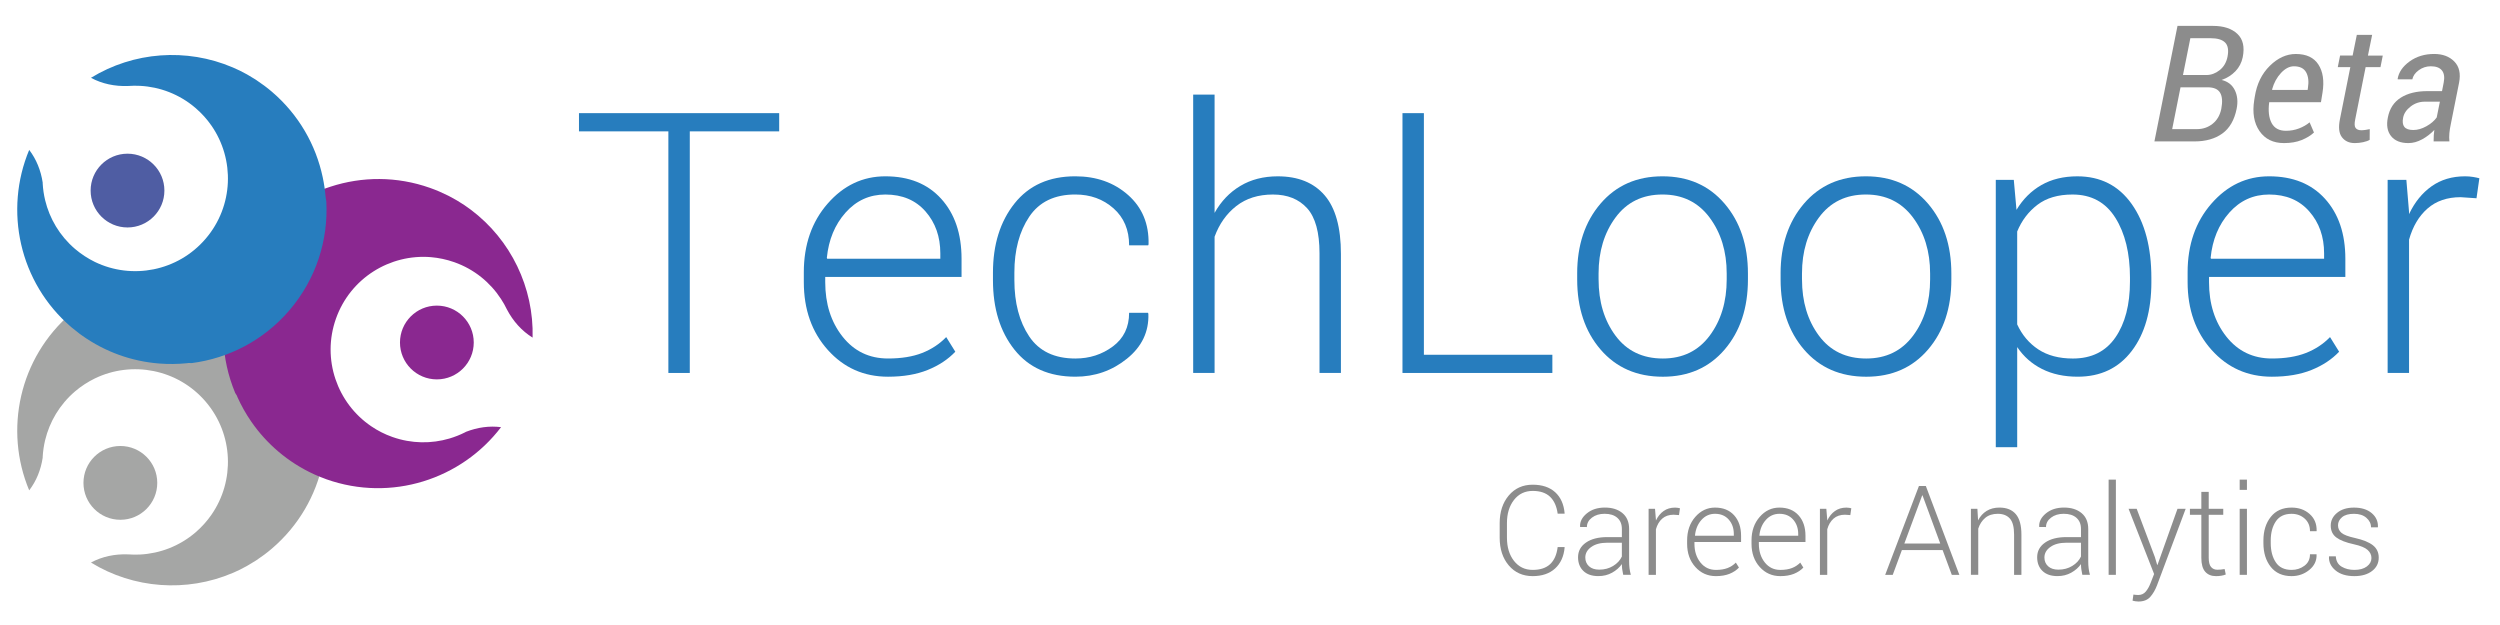
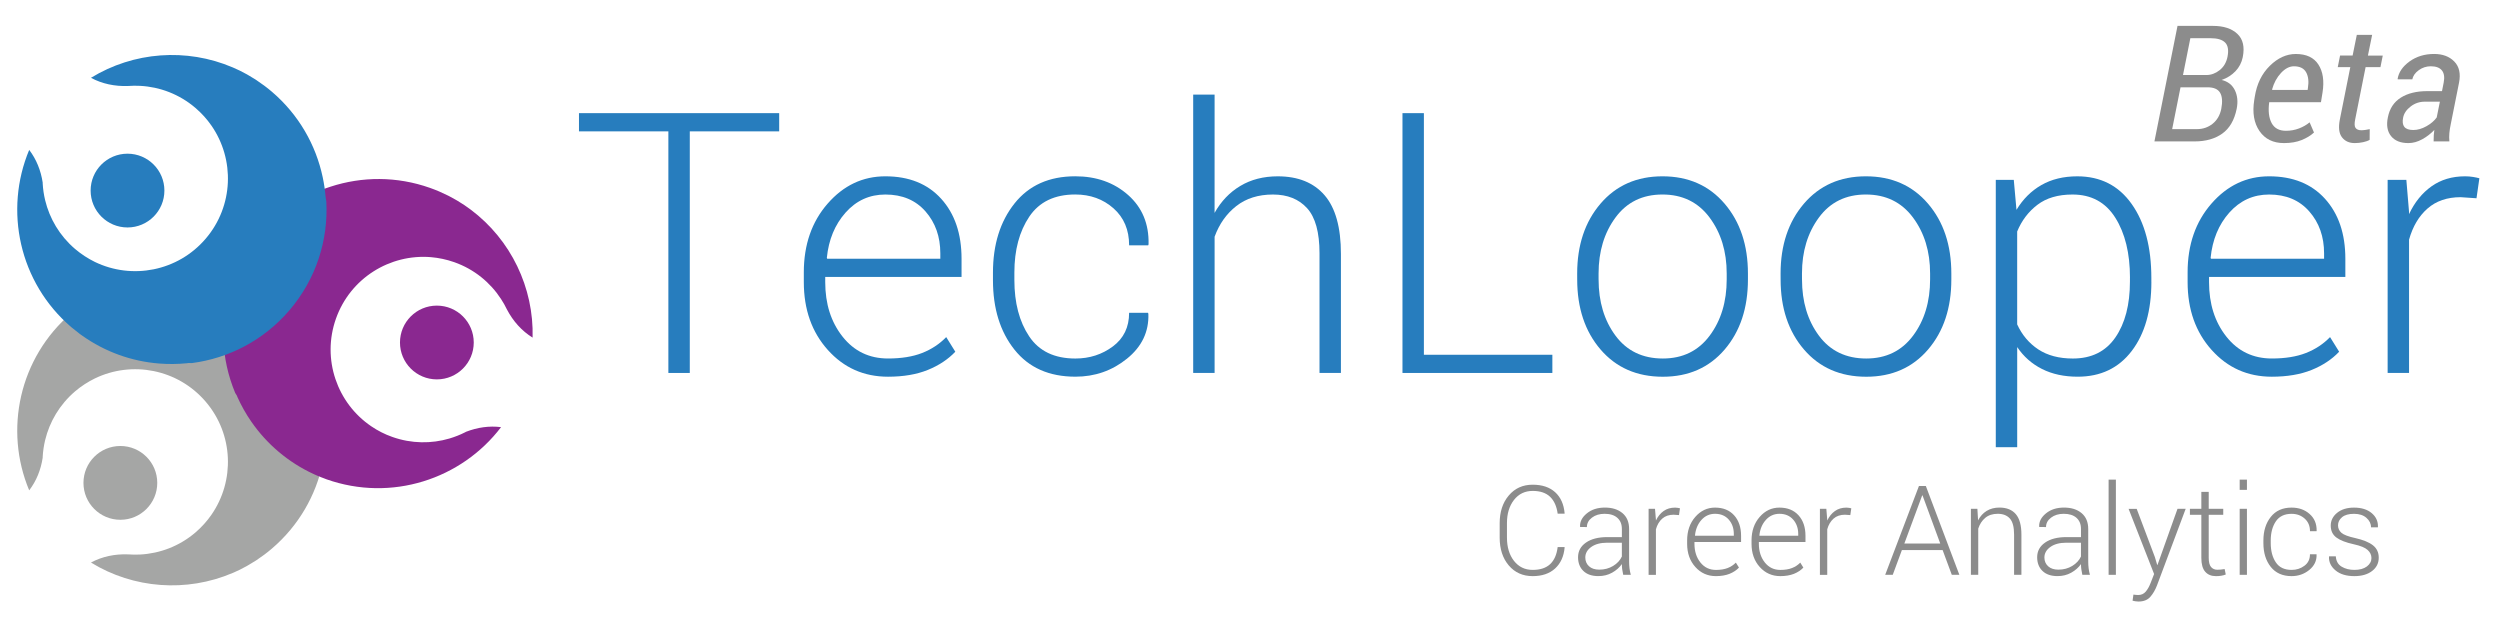
<svg xmlns="http://www.w3.org/2000/svg" version="1.1" id="Layer_1" x="0px" y="0px" width="200px" height="50px" viewBox="0 0 200 50" enable-background="new 0 0 200 50" xml:space="preserve">
  <circle fill="#A5A6A5" cx="9.629" cy="38.631" r="2.952" />
  <circle fill="#8A2890" cx="34.949" cy="27.4" r="2.951" />
-   <path fill="#A5A6A5" d="M26.106,35.104c-0.018,0.123-0.044,0.242-0.058,0.365c-0.041,0.53-0.121,1.059-0.231,1.581  c-0.544,2.572-1.908,4.991-4.062,6.834c-0.397,0.339-0.81,0.648-1.235,0.929c-0.033,0.021-0.065,0.043-0.098,0.062  c-0.171,0.109-0.343,0.216-0.519,0.314c-0.049,0.031-0.099,0.062-0.149,0.088c-0.186,0.104-0.377,0.205-0.567,0.3  c-0.159,0.073-0.318,0.147-0.48,0.221c-0.033,0.013-0.066,0.028-0.099,0.041c-3.681,1.57-7.924,1.259-11.331-0.836  c0.893-0.481,1.914-0.694,2.977-0.653c0.318,0.023,0.638,0.028,0.956,0.012c1.575-0.082,3.136-0.664,4.428-1.766  c0.496-0.429,0.922-0.902,1.276-1.414c1.877-2.701,1.78-6.428-0.458-9.047c-2.237-2.615-5.904-3.293-8.865-1.861  C7.033,30.546,6.497,30.891,6,31.314c-1.234,1.059-2.035,2.43-2.389,3.896c-0.105,0.438-0.17,0.879-0.195,1.325l-0.001,0.082  c-0.147,0.971-0.507,1.864-1.079,2.612C0.315,34.408,1.521,28.632,5.712,25.05c0.041-0.036,0.084-0.069,0.125-0.103  c0.173-0.144,0.35-0.285,0.529-0.417c0.063-0.047,0.125-0.093,0.188-0.137c1.867-1.327,4-2.071,6.163-2.245  c0.746-0.062,1.494-0.054,2.237,0.021l0.136,0.021c0.085,0,0.167-0.005,0.25-0.007c2.935,0.379,5.745,1.804,7.82,4.231  C25.305,28.924,26.269,32.048,26.106,35.104z" />
-   <path fill="#8A2890" d="M24.621,15.653c0.116-0.045,0.233-0.083,0.346-0.133c0.481-0.229,0.976-0.424,1.483-0.588  c2.501-0.815,5.279-0.845,7.95,0.099c0.494,0.174,0.966,0.378,1.422,0.606c0.035,0.018,0.071,0.035,0.106,0.053  c0.179,0.093,0.357,0.19,0.53,0.291c0.051,0.03,0.1,0.057,0.151,0.087c0.184,0.108,0.363,0.225,0.541,0.342  c0.146,0.099,0.29,0.202,0.431,0.305c0.029,0.021,0.058,0.042,0.086,0.064c3.203,2.401,5.049,6.234,4.941,10.23  c-0.864-0.532-1.56-1.311-2.053-2.251c-0.138-0.287-0.295-0.566-0.47-0.833c-0.858-1.322-2.142-2.386-3.744-2.951  c-0.615-0.216-1.241-0.348-1.862-0.401c-3.278-0.273-6.456,1.673-7.604,4.921s0.1,6.761,2.82,8.605  c0.515,0.352,1.083,0.644,1.699,0.86c1.531,0.541,3.121,0.549,4.568,0.121c0.431-0.129,0.848-0.293,1.247-0.495l0.072-0.041  c0.915-0.355,1.87-0.492,2.804-0.371c-3.171,4.166-8.775,6.01-13.974,4.169c-0.052-0.018-0.101-0.038-0.15-0.059  c-0.212-0.077-0.423-0.159-0.626-0.249c-0.071-0.03-0.14-0.062-0.211-0.092c-2.083-0.954-3.795-2.434-5.026-4.217  c-0.425-0.615-0.793-1.269-1.099-1.949l-0.051-0.129c-0.041-0.07-0.088-0.141-0.131-0.209c-1.14-2.731-1.311-5.879-0.246-8.89  C19.672,19.436,21.893,17.043,24.621,15.653z" />
-   <circle fill="#4F5DA3" cx="10.201" cy="15.246" r="2.951" />
-   <path fill="#277DBE" d="M26.106,16.124c-0.018-0.123-0.044-0.244-0.058-0.366c-0.041-0.53-0.121-1.058-0.231-1.579  c-0.544-2.574-1.908-4.995-4.062-6.837c-0.397-0.338-0.81-0.646-1.235-0.927c-0.033-0.021-0.065-0.043-0.098-0.065  c-0.171-0.11-0.343-0.212-0.519-0.313c-0.049-0.029-0.099-0.06-0.149-0.088c-0.186-0.104-0.377-0.203-0.567-0.297  c-0.159-0.078-0.318-0.149-0.48-0.22c-0.033-0.015-0.066-0.029-0.099-0.043c-3.681-1.571-7.924-1.255-11.331,0.836  C8.17,6.707,9.191,6.92,10.254,6.878c0.318-0.023,0.638-0.027,0.956-0.01c1.575,0.082,3.136,0.664,4.428,1.768  c0.496,0.425,0.922,0.9,1.276,1.411c1.877,2.703,1.78,6.429-0.458,9.047c-2.237,2.619-5.904,3.294-8.865,1.861  C7.033,20.681,6.497,20.335,6,19.912c-1.234-1.056-2.035-2.429-2.389-3.896c-0.105-0.437-0.17-0.881-0.195-1.326l-0.001-0.084  c-0.147-0.969-0.507-1.865-1.079-2.614C0.315,16.819,1.521,22.598,5.712,26.18c0.041,0.033,0.084,0.066,0.125,0.1  c0.173,0.145,0.35,0.285,0.529,0.419c0.063,0.046,0.125,0.093,0.188,0.136c1.867,1.329,4,2.073,6.163,2.245  c0.746,0.06,1.494,0.051,2.237-0.022l0.136-0.019c0.085,0,0.167,0.005,0.25,0.008c2.935-0.38,5.745-1.805,7.82-4.233  C25.305,22.302,26.269,19.182,26.106,16.124z" />
+   <path fill="#A5A6A5" d="M26.106,35.104c-0.018,0.123-0.044,0.242-0.058,0.365c-0.041,0.53-0.121,1.059-0.231,1.581  c-0.544,2.572-1.908,4.991-4.062,6.834c-0.397,0.339-0.81,0.648-1.235,0.929c-0.033,0.021-0.065,0.043-0.098,0.062  c-0.171,0.109-0.343,0.216-0.519,0.314c-0.049,0.031-0.099,0.062-0.149,0.088c-0.186,0.104-0.377,0.205-0.567,0.3  c-0.159,0.073-0.318,0.147-0.48,0.221c-0.033,0.013-0.066,0.028-0.099,0.041c-3.681,1.57-7.924,1.259-11.331-0.836  c0.893-0.481,1.914-0.694,2.977-0.653c0.318,0.023,0.638,0.028,0.956,0.012c1.575-0.082,3.136-0.663,4.428-1.766  c0.496-0.429,0.922-0.902,1.276-1.414c1.877-2.701,1.78-6.428-0.458-9.047c-2.237-2.615-5.904-3.293-8.865-1.861  C7.033,30.546,6.497,30.891,6,31.314c-1.234,1.059-2.035,2.43-2.389,3.896c-0.105,0.438-0.17,0.879-0.195,1.325l-0.001,0.082  c-0.147,0.971-0.507,1.863-1.079,2.611c-2.021-4.82-0.815-10.597,3.376-14.179c0.041-0.036,0.084-0.069,0.125-0.103  c0.173-0.144,0.35-0.285,0.529-0.417c0.063-0.047,0.125-0.093,0.188-0.137c1.867-1.327,4-2.071,6.163-2.245  c0.746-0.062,1.494-0.054,2.237,0.021l0.136,0.021c0.085,0,0.167-0.005,0.25-0.007c2.935,0.379,5.745,1.804,7.82,4.231  C25.305,28.924,26.269,32.048,26.106,35.104z" />
+   <path fill="#8A2890" d="M24.621,15.653c0.116-0.045,0.233-0.083,0.346-0.133c0.481-0.229,0.976-0.424,1.483-0.588  c2.501-0.815,5.279-0.845,7.95,0.099c0.494,0.174,0.966,0.378,1.422,0.606c0.035,0.018,0.071,0.035,0.106,0.053  c0.179,0.093,0.357,0.19,0.53,0.291c0.051,0.03,0.1,0.057,0.151,0.087c0.184,0.108,0.363,0.225,0.541,0.342  c0.146,0.099,0.29,0.202,0.431,0.305c0.029,0.021,0.058,0.042,0.086,0.064c3.203,2.401,5.049,6.234,4.941,10.23  c-0.864-0.532-1.56-1.311-2.053-2.251c-0.138-0.287-0.295-0.566-0.47-0.833c-0.858-1.322-2.142-2.386-3.744-2.951  c-0.615-0.216-1.241-0.348-1.862-0.401c-3.278-0.273-6.456,1.673-7.604,4.921s0.1,6.761,2.82,8.605  c0.515,0.352,1.083,0.644,1.699,0.859c1.531,0.541,3.121,0.549,4.568,0.121c0.431-0.129,0.848-0.293,1.247-0.495l0.072-0.041  c0.915-0.354,1.87-0.492,2.804-0.371c-3.171,4.166-8.775,6.011-13.974,4.169c-0.052-0.018-0.101-0.037-0.15-0.059  c-0.212-0.077-0.423-0.159-0.626-0.249c-0.071-0.03-0.14-0.062-0.211-0.093c-2.083-0.953-3.795-2.434-5.026-4.217  c-0.425-0.615-0.793-1.269-1.099-1.949l-0.051-0.129c-0.041-0.069-0.088-0.141-0.131-0.209c-1.14-2.73-1.311-5.879-0.246-8.89  C19.672,19.436,21.893,17.043,24.621,15.653z" />
+   <circle fill="#277DBE" cx="10.201" cy="15.246" r="2.951" />
+   <path fill="#277DBE" d="M26.106,16.124c-0.018-0.123-0.044-0.244-0.058-0.366c-0.041-0.53-0.121-1.058-0.231-1.579  c-0.544-2.574-1.908-4.995-4.062-6.837c-0.397-0.338-0.81-0.646-1.235-0.927c-0.033-0.021-0.065-0.043-0.098-0.065  c-0.171-0.11-0.343-0.212-0.519-0.313c-0.049-0.029-0.099-0.06-0.149-0.088c-0.186-0.104-0.377-0.203-0.567-0.297  c-0.159-0.078-0.318-0.149-0.48-0.22c-0.033-0.015-0.066-0.029-0.099-0.043c-3.681-1.571-7.924-1.255-11.331,0.836  C8.17,6.707,9.191,6.92,10.254,6.878c0.318-0.023,0.638-0.027,0.956-0.01c1.575,0.082,3.136,0.664,4.428,1.768  c0.496,0.425,0.922,0.9,1.276,1.411c1.877,2.703,1.78,6.429-0.458,9.047c-2.237,2.619-5.904,3.294-8.865,1.861  C7.033,20.681,6.497,20.335,6,19.912c-1.234-1.056-2.035-2.429-2.389-3.896c-0.105-0.437-0.17-0.881-0.195-1.326l-0.001-0.084  c-0.147-0.969-0.507-1.865-1.079-2.614C0.315,16.819,1.521,22.598,5.712,26.18c0.041,0.033,0.084,0.066,0.125,0.1  c0.173,0.146,0.35,0.285,0.529,0.42c0.063,0.046,0.125,0.093,0.188,0.136c1.867,1.329,4,2.073,6.163,2.245  c0.746,0.061,1.494,0.051,2.237-0.021l0.136-0.02c0.085,0,0.167,0.005,0.25,0.008c2.935-0.38,5.745-1.805,7.82-4.233  C25.305,22.302,26.269,19.182,26.106,16.124z" />
  <g enable-background="new    ">
    <path fill="#277DBE" d="M62.335,10.509h-7.152v19.328H53.47V10.509h-7.152V9.052h16.017V10.509z" />
-     <path fill="#277DBE" d="M71.043,30.137c-1.932,0-3.538-0.714-4.818-2.142c-1.28-1.427-1.92-3.235-1.92-5.424v-0.785   c0-2.208,0.635-4.04,1.906-5.496s2.81-2.185,4.618-2.185c1.894,0,3.383,0.6,4.468,1.799s1.627,2.798,1.627,4.797v1.456H66.018   v0.413c0,1.737,0.461,3.19,1.385,4.358c0.923,1.168,2.136,1.752,3.64,1.752c1.065,0,1.975-0.147,2.727-0.442   c0.751-0.295,1.394-0.719,1.927-1.271l0.728,1.17c-0.581,0.612-1.316,1.098-2.206,1.458C73.329,29.956,72.271,30.137,71.043,30.137   z M70.829,15.562c-1.266,0-2.327,0.482-3.183,1.445s-1.356,2.171-1.499,3.623l0.029,0.071h9.05v-0.428   c0-1.338-0.395-2.458-1.185-3.359S72.18,15.562,70.829,15.562z" />
-     <path fill="#277DBE" d="M86.032,28.681c1.132,0,2.131-0.322,2.998-0.967c0.866-0.645,1.299-1.541,1.299-2.688h1.513l0.028,0.086   c0.047,1.427-0.523,2.621-1.713,3.583c-1.19,0.961-2.565,1.441-4.125,1.441c-2.104,0-3.729-0.721-4.875-2.163   c-1.147-1.441-1.72-3.295-1.72-5.56v-0.6c0-2.246,0.576-4.092,1.727-5.539c1.151-1.446,2.77-2.17,4.854-2.17   c1.694,0,3.105,0.5,4.233,1.499c1.127,0.999,1.672,2.312,1.634,3.94l-0.028,0.085h-1.527c0-1.236-0.417-2.225-1.25-2.962   c-0.833-0.737-1.854-1.106-3.062-1.106c-1.656,0-2.881,0.592-3.676,1.775s-1.192,2.674-1.192,4.471v0.599   c0,1.825,0.395,3.327,1.185,4.506C83.124,28.092,84.356,28.681,86.032,28.681z" />
-     <path fill="#277DBE" d="M97.166,17.032c0.514-0.923,1.199-1.642,2.056-2.155c0.857-0.515,1.856-0.771,2.998-0.771   c1.628,0,2.876,0.505,3.747,1.514s1.307,2.574,1.307,4.696v9.521h-1.713v-9.569c0-1.678-0.331-2.882-0.992-3.611   c-0.662-0.729-1.573-1.095-2.734-1.095c-1.17,0-2.148,0.308-2.933,0.923s-1.363,1.433-1.735,2.453v10.899h-1.713V7.567h1.713   V17.032z" />
+     <path fill="#277DBE" d="M71.043,30.137c-1.932,0-3.538-0.714-4.818-2.142c-1.28-1.427-1.92-3.235-1.92-5.424v-0.785   c0-2.208,0.635-4.04,1.906-5.496s2.81-2.185,4.618-2.185c1.894,0,3.383,0.6,4.468,1.799c1.085,1.199,1.627,2.798,1.627,4.797v1.456   H66.018v0.413c0,1.737,0.461,3.19,1.385,4.358c0.923,1.168,2.136,1.752,3.64,1.752c1.065,0,1.975-0.146,2.727-0.441   c0.751-0.295,1.394-0.719,1.927-1.271l0.728,1.17c-0.581,0.612-1.316,1.098-2.206,1.459C73.329,29.956,72.271,30.137,71.043,30.137   z M70.829,15.562c-1.266,0-2.327,0.482-3.183,1.445c-0.856,0.963-1.356,2.171-1.499,3.623l0.029,0.071h9.05v-0.428   c0-1.338-0.395-2.458-1.185-3.359S72.18,15.562,70.829,15.562z" />
+     <path fill="#277DBE" d="M86.032,28.682c1.132,0,2.131-0.322,2.998-0.968c0.866-0.646,1.299-1.541,1.299-2.688h1.513l0.028,0.086   c0.047,1.427-0.523,2.621-1.713,3.583c-1.19,0.961-2.565,1.44-4.125,1.44c-2.104,0-3.729-0.721-4.875-2.163   c-1.147-1.44-1.72-3.294-1.72-5.56v-0.6c0-2.246,0.576-4.092,1.727-5.539c1.151-1.446,2.77-2.17,4.854-2.17   c1.694,0,3.105,0.5,4.233,1.499c1.127,0.999,1.672,2.312,1.634,3.94l-0.028,0.085H90.33c0-1.236-0.417-2.225-1.25-2.962   s-1.854-1.106-3.062-1.106c-1.656,0-2.881,0.592-3.676,1.775c-0.795,1.183-1.192,2.674-1.192,4.471v0.599   c0,1.825,0.395,3.328,1.185,4.506C83.124,28.092,84.356,28.682,86.032,28.682z" />
+     <path fill="#277DBE" d="M97.166,17.032c0.514-0.923,1.199-1.642,2.056-2.155c0.857-0.515,1.856-0.771,2.999-0.771   c1.627,0,2.875,0.505,3.746,1.514c0.871,1.009,1.307,2.574,1.307,4.696v9.521h-1.713v-9.569c0-1.678-0.33-2.882-0.992-3.611   c-0.661-0.729-1.572-1.095-2.733-1.095c-1.17,0-2.148,0.308-2.933,0.923c-0.785,0.615-1.363,1.433-1.735,2.453v10.899h-1.713V7.567   h1.713L97.166,17.032L97.166,17.032z" />
    <path fill="#277DBE" d="M113.911,28.381h10.278v1.456h-11.991V9.052h1.713V28.381z" />
-     <path fill="#277DBE" d="M126.174,21.886c0-2.274,0.623-4.14,1.869-5.596c1.247-1.456,2.898-2.185,4.954-2.185   c2.065,0,3.721,0.729,4.968,2.185c1.246,1.456,1.87,3.321,1.87,5.596v0.471c0,2.284-0.621,4.152-1.862,5.604   c-1.242,1.451-2.892,2.177-4.947,2.177c-2.074,0-3.735-0.726-4.982-2.177c-1.246-1.451-1.869-3.319-1.869-5.604V21.886z    M127.887,22.35c0,1.787,0.451,3.289,1.355,4.506s2.166,1.825,3.783,1.825c1.59,0,2.838-0.608,3.748-1.825   c0.908-1.217,1.363-2.719,1.363-4.506v-0.471c0-1.759-0.457-3.251-1.371-4.478s-2.17-1.84-3.769-1.84s-2.851,0.613-3.755,1.84   s-1.355,2.719-1.355,4.478V22.35z" />
-     <path fill="#277DBE" d="M142.447,21.886c0-2.274,0.623-4.14,1.87-5.596s2.898-2.185,4.954-2.185c2.064,0,3.721,0.729,4.968,2.185   c1.246,1.456,1.869,3.321,1.869,5.596v0.471c0,2.284-0.62,4.152-1.862,5.604s-2.891,2.177-4.946,2.177   c-2.075,0-3.735-0.726-4.982-2.177s-1.87-3.319-1.87-5.604V21.886z M144.16,22.35c0,1.787,0.452,3.289,1.356,4.506   s2.165,1.825,3.783,1.825c1.589,0,2.838-0.608,3.747-1.825c0.908-1.217,1.363-2.719,1.363-4.506v-0.471   c0-1.759-0.457-3.251-1.37-4.478c-0.914-1.227-2.17-1.84-3.769-1.84c-1.6,0-2.851,0.613-3.755,1.84s-1.356,2.719-1.356,4.478V22.35   z" />
-     <path fill="#277DBE" d="M172.111,22.542c0,2.312-0.523,4.157-1.57,5.532s-2.489,2.062-4.325,2.062   c-1.085,0-2.034-0.205-2.849-0.614c-0.813-0.408-1.478-0.994-1.991-1.756v8.009h-1.713V14.392h1.441l0.215,2.397   c0.514-0.856,1.178-1.518,1.991-1.984c0.813-0.466,1.772-0.699,2.876-0.699c1.856,0,3.308,0.74,4.354,2.22   c1.047,1.48,1.57,3.452,1.57,5.917V22.542z M170.398,22.221c0-1.962-0.391-3.562-1.171-4.801c-0.78-1.239-1.923-1.858-3.426-1.858   c-1.152,0-2.087,0.274-2.806,0.822s-1.259,1.26-1.62,2.136v7.432c0.391,0.848,0.954,1.515,1.691,2.001   c0.737,0.485,1.658,0.729,2.763,0.729c1.494,0,2.629-0.562,3.404-1.687s1.164-2.615,1.164-4.473V22.221z" />
-     <path fill="#277DBE" d="M181.746,30.137c-1.932,0-3.537-0.714-4.817-2.142c-1.28-1.427-1.92-3.235-1.92-5.424v-0.785   c0-2.208,0.635-4.04,1.905-5.496s2.811-2.185,4.618-2.185c1.894,0,3.384,0.6,4.469,1.799c1.084,1.199,1.627,2.798,1.627,4.797   v1.456h-10.906v0.413c0,1.737,0.462,3.19,1.385,4.358s2.137,1.752,3.64,1.752c1.066,0,1.975-0.147,2.727-0.442   s1.395-0.719,1.928-1.271l0.728,1.17c-0.58,0.612-1.315,1.098-2.205,1.458S182.975,30.137,181.746,30.137z M181.532,15.562   c-1.266,0-2.327,0.482-3.184,1.445s-1.355,2.171-1.498,3.623l0.028,0.071h9.05v-0.428c0-1.338-0.395-2.458-1.185-3.359   S182.884,15.562,181.532,15.562z" />
-     <path fill="#277DBE" d="M198.12,15.861l-1.271-0.086c-1.075,0-1.958,0.303-2.647,0.907c-0.69,0.604-1.183,1.435-1.478,2.491v10.663   h-1.713V14.392h1.498l0.215,2.569v0.171c0.447-0.951,1.047-1.693,1.799-2.227c0.751-0.533,1.646-0.8,2.684-0.8   c0.219,0,0.431,0.017,0.635,0.05c0.205,0.034,0.374,0.069,0.507,0.107L198.12,15.861z" />
+     <path fill="#277DBE" d="M126.174,21.886c0-2.274,0.623-4.14,1.869-5.596c1.247-1.456,2.898-2.185,4.954-2.185   c2.065,0,3.721,0.729,4.968,2.185c1.246,1.456,1.87,3.321,1.87,5.596v0.471c0,2.284-0.621,4.152-1.862,5.604   c-1.242,1.451-2.892,2.178-4.947,2.178c-2.073,0-3.734-0.727-4.981-2.178c-1.246-1.451-1.869-3.319-1.869-5.604L126.174,21.886   L126.174,21.886z M127.887,22.35c0,1.787,0.451,3.289,1.355,4.505c0.904,1.218,2.166,1.826,3.783,1.826   c1.59,0,2.838-0.608,3.748-1.826c0.908-1.217,1.363-2.718,1.363-4.505v-0.471c0-1.759-0.457-3.251-1.371-4.478   s-2.17-1.84-3.77-1.84s-2.852,0.613-3.755,1.84c-0.904,1.227-1.354,2.719-1.354,4.478V22.35L127.887,22.35z" />
+     <path fill="#277DBE" d="M142.447,21.886c0-2.274,0.623-4.14,1.869-5.596c1.248-1.456,2.898-2.185,4.955-2.185   c2.063,0,3.721,0.729,4.967,2.185s1.869,3.321,1.869,5.596v0.471c0,2.284-0.619,4.152-1.861,5.604s-2.891,2.178-4.946,2.178   c-2.075,0-3.735-0.727-4.981-2.178c-1.248-1.451-1.87-3.319-1.87-5.604L142.447,21.886L142.447,21.886z M144.16,22.35   c0,1.787,0.451,3.289,1.355,4.505c0.904,1.218,2.166,1.826,3.783,1.826c1.59,0,2.838-0.608,3.747-1.826   c0.908-1.217,1.363-2.718,1.363-4.505v-0.471c0-1.759-0.457-3.251-1.37-4.478c-0.914-1.227-2.17-1.84-3.77-1.84   s-2.851,0.613-3.754,1.84c-0.904,1.227-1.356,2.719-1.356,4.478L144.16,22.35L144.16,22.35z" />
+     <path fill="#277DBE" d="M172.111,22.542c0,2.312-0.523,4.157-1.57,5.532s-2.489,2.062-4.325,2.062   c-1.085,0-2.034-0.204-2.849-0.614c-0.812-0.407-1.479-0.994-1.991-1.756v8.01h-1.713V14.392h1.44l0.215,2.397   c0.515-0.856,1.179-1.518,1.992-1.984c0.812-0.466,1.771-0.699,2.875-0.699c1.856,0,3.309,0.74,4.354,2.22   c1.047,1.48,1.569,3.452,1.569,5.917v0.299H172.111z M170.398,22.221c0-1.962-0.392-3.562-1.172-4.801   c-0.779-1.239-1.922-1.858-3.426-1.858c-1.152,0-2.087,0.274-2.806,0.822c-0.72,0.548-1.259,1.26-1.62,2.136v7.432   c0.391,0.848,0.954,1.515,1.691,2.001c0.736,0.484,1.658,0.729,2.763,0.729c1.494,0,2.629-0.562,3.403-1.687   c0.775-1.125,1.164-2.615,1.164-4.473v-0.301H170.398z" />
+     <path fill="#277DBE" d="M181.746,30.137c-1.932,0-3.537-0.714-4.816-2.142c-1.281-1.427-1.921-3.235-1.921-5.424v-0.785   c0-2.208,0.636-4.04,1.905-5.496s2.811-2.185,4.618-2.185c1.894,0,3.384,0.6,4.469,1.799c1.084,1.199,1.627,2.798,1.627,4.797   v1.456h-10.905v0.413c0,1.737,0.461,3.19,1.385,4.358c0.922,1.168,2.137,1.752,3.64,1.752c1.065,0,1.976-0.146,2.728-0.441   s1.395-0.719,1.928-1.271l0.728,1.17c-0.58,0.612-1.315,1.098-2.205,1.459C184.035,29.955,182.975,30.137,181.746,30.137z    M181.532,15.562c-1.267,0-2.327,0.482-3.185,1.445c-0.856,0.963-1.354,2.171-1.498,3.623l0.028,0.071h9.05v-0.428   c0-1.338-0.395-2.458-1.185-3.359S182.884,15.562,181.532,15.562z" />
+     <path fill="#277DBE" d="M198.12,15.861l-1.271-0.086c-1.076,0-1.959,0.303-2.647,0.907c-0.69,0.604-1.183,1.435-1.478,2.491v10.663   h-1.713V14.392h1.497l0.216,2.569v0.171c0.446-0.951,1.047-1.693,1.799-2.227c0.75-0.533,1.646-0.8,2.684-0.8   c0.219,0,0.432,0.017,0.635,0.05c0.205,0.034,0.374,0.069,0.508,0.107L198.12,15.861z" />
  </g>
  <g enable-background="new    ">
-     <path fill="#8C8C8C" d="M125.16,43.766l0.01,0.029c-0.062,0.713-0.316,1.273-0.762,1.683c-0.445,0.408-1.043,0.612-1.792,0.612   c-0.791,0-1.429-0.286-1.914-0.856c-0.485-0.572-0.728-1.312-0.728-2.22v-1.157c0-0.905,0.242-1.645,0.728-2.219   c0.485-0.575,1.123-0.862,1.914-0.862c0.755,0,1.354,0.2,1.797,0.601s0.694,0.964,0.757,1.689l-0.01,0.029h-0.547   c-0.078-0.589-0.281-1.04-0.607-1.353c-0.328-0.312-0.791-0.469-1.39-0.469c-0.622,0-1.12,0.24-1.497,0.722   c-0.375,0.481-0.563,1.099-0.563,1.85v1.166c0,0.761,0.188,1.382,0.563,1.861c0.377,0.479,0.875,0.72,1.497,0.72   c0.599,0,1.063-0.152,1.392-0.458c0.328-0.305,0.531-0.761,0.605-1.368H125.16z" />
-     <path fill="#8C8C8C" d="M129.857,45.987c-0.039-0.179-0.066-0.334-0.083-0.464s-0.024-0.262-0.024-0.396   c-0.195,0.276-0.455,0.506-0.781,0.688s-0.691,0.273-1.099,0.273c-0.515,0-0.914-0.137-1.198-0.41   c-0.285-0.273-0.428-0.64-0.428-1.099c0-0.488,0.211-0.879,0.633-1.172c0.421-0.293,0.99-0.439,1.706-0.439h1.167v-0.654   c0-0.378-0.121-0.674-0.363-0.889c-0.243-0.215-0.582-0.322-1.019-0.322c-0.407,0-0.745,0.103-1.013,0.308   c-0.27,0.205-0.403,0.456-0.403,0.752l-0.537-0.005l-0.01-0.029c-0.02-0.394,0.16-0.746,0.54-1.057   c0.379-0.312,0.861-0.467,1.447-0.467c0.582,0,1.051,0.148,1.406,0.444s0.532,0.721,0.532,1.274v2.598   c0,0.186,0.011,0.366,0.032,0.542c0.021,0.176,0.056,0.35,0.104,0.522H129.857z M127.938,45.572c0.42,0,0.791-0.099,1.113-0.296   c0.322-0.196,0.556-0.448,0.698-0.754v-1.104h-1.177c-0.53,0-0.954,0.113-1.272,0.34c-0.316,0.226-0.476,0.507-0.476,0.842   c0,0.286,0.099,0.52,0.296,0.701C127.317,45.481,127.59,45.572,127.938,45.572z" />
-     <path fill="#8C8C8C" d="M134.32,41.207l-0.435-0.029c-0.368,0-0.67,0.104-0.905,0.31c-0.236,0.207-0.404,0.491-0.506,0.853v3.647   h-0.586v-5.283h0.513l0.073,0.879v0.059c0.152-0.325,0.357-0.579,0.615-0.762s0.562-0.273,0.918-0.273   c0.074,0,0.147,0.006,0.217,0.018c0.07,0.011,0.129,0.023,0.174,0.036L134.32,41.207z" />
-     <path fill="#8C8C8C" d="M137.274,46.09c-0.661,0-1.21-0.244-1.647-0.732c-0.438-0.488-0.657-1.106-0.657-1.855v-0.269   c0-0.755,0.218-1.382,0.651-1.88c0.436-0.498,0.961-0.747,1.58-0.747c0.648,0,1.157,0.205,1.528,0.615s0.557,0.957,0.557,1.641   v0.498h-3.73v0.142c0,0.594,0.157,1.091,0.474,1.49s0.73,0.6,1.245,0.6c0.364,0,0.675-0.051,0.933-0.151s0.477-0.246,0.659-0.435   l0.249,0.4c-0.199,0.209-0.45,0.375-0.754,0.499C138.057,46.028,137.694,46.09,137.274,46.09z M137.201,41.104   c-0.434,0-0.796,0.165-1.089,0.494c-0.293,0.33-0.464,0.742-0.513,1.239l0.01,0.024h3.096v-0.146c0-0.457-0.135-0.841-0.405-1.148   C138.029,41.259,137.664,41.104,137.201,41.104z" />
-     <path fill="#8C8C8C" d="M142.426,46.09c-0.66,0-1.21-0.244-1.648-0.732c-0.438-0.488-0.656-1.106-0.656-1.855v-0.269   c0-0.755,0.217-1.382,0.652-1.88c0.434-0.498,0.961-0.747,1.579-0.747c0.647,0,1.157,0.205,1.528,0.615s0.557,0.957,0.557,1.641   v0.498h-3.73v0.142c0,0.594,0.158,1.091,0.474,1.49s0.731,0.6,1.245,0.6c0.365,0,0.676-0.051,0.933-0.151s0.478-0.246,0.659-0.435   l0.249,0.4c-0.198,0.209-0.45,0.375-0.755,0.499C143.208,46.028,142.846,46.09,142.426,46.09z M142.353,41.104   c-0.433,0-0.796,0.165-1.089,0.494c-0.293,0.33-0.464,0.742-0.513,1.239l0.01,0.024h3.096v-0.146c0-0.457-0.136-0.841-0.405-1.148   C143.182,41.259,142.814,41.104,142.353,41.104z" />
-     <path fill="#8C8C8C" d="M148.026,41.207l-0.435-0.029c-0.367,0-0.67,0.104-0.906,0.31c-0.235,0.207-0.404,0.491-0.505,0.853v3.647   h-0.586v-5.283h0.513l0.073,0.879v0.059c0.153-0.325,0.358-0.579,0.615-0.762s0.563-0.273,0.918-0.273   c0.075,0,0.147,0.006,0.218,0.018c0.069,0.011,0.127,0.023,0.173,0.036L148.026,41.207z" />
-     <path fill="#8C8C8C" d="M155.409,44.005h-3.257l-0.732,1.982h-0.605l2.7-7.109h0.552l2.681,7.109h-0.605L155.409,44.005z    M152.348,43.482h2.871l-1.416-3.848h-0.029L152.348,43.482z" />
-     <path fill="#8C8C8C" d="M158.192,40.704l0.054,0.923c0.17-0.325,0.398-0.577,0.686-0.755c0.289-0.177,0.629-0.266,1.023-0.266   c0.572,0,1.01,0.175,1.309,0.525c0.299,0.35,0.449,0.896,0.449,1.638v3.218h-0.586v-3.22c0-0.606-0.113-1.035-0.34-1.286   c-0.226-0.251-0.547-0.377-0.964-0.377c-0.41,0-0.745,0.108-1.003,0.325c-0.26,0.217-0.445,0.505-0.56,0.863v3.694h-0.586v-5.283   H158.192z" />
-     <path fill="#8C8C8C" d="M166.586,45.987c-0.039-0.179-0.066-0.334-0.083-0.464s-0.024-0.262-0.024-0.396   c-0.195,0.276-0.455,0.506-0.781,0.688s-0.691,0.273-1.099,0.273c-0.515,0-0.914-0.137-1.198-0.41   c-0.285-0.273-0.428-0.64-0.428-1.099c0-0.488,0.211-0.879,0.633-1.172c0.421-0.293,0.99-0.439,1.706-0.439h1.167v-0.654   c0-0.378-0.121-0.674-0.363-0.889c-0.243-0.215-0.582-0.322-1.019-0.322c-0.407,0-0.745,0.103-1.013,0.308   c-0.27,0.205-0.403,0.456-0.403,0.752l-0.537-0.005l-0.01-0.029c-0.02-0.394,0.16-0.746,0.54-1.057   c0.379-0.312,0.861-0.467,1.447-0.467c0.582,0,1.051,0.148,1.406,0.444s0.532,0.721,0.532,1.274v2.598   c0,0.186,0.011,0.366,0.032,0.542c0.021,0.176,0.056,0.35,0.104,0.522H166.586z M164.667,45.572c0.42,0,0.791-0.099,1.113-0.296   c0.322-0.196,0.556-0.448,0.698-0.754v-1.104h-1.177c-0.53,0-0.954,0.113-1.272,0.34c-0.316,0.226-0.476,0.507-0.476,0.842   c0,0.286,0.099,0.52,0.296,0.701C164.046,45.481,164.318,45.572,164.667,45.572z" />
-     <path fill="#8C8C8C" d="M169.271,45.987h-0.581V38.37h0.581V45.987z" />
-     <path fill="#8C8C8C" d="M172.387,44.557l0.186,0.63h0.029l1.597-4.482h0.654l-2.295,6.128c-0.137,0.358-0.313,0.662-0.532,0.913   s-0.537,0.376-0.957,0.376c-0.068,0-0.151-0.007-0.249-0.022c-0.098-0.014-0.169-0.029-0.215-0.046l0.068-0.488   c0.039,0.007,0.102,0.014,0.188,0.022c0.086,0.008,0.148,0.012,0.188,0.012c0.254,0,0.457-0.09,0.61-0.271   c0.153-0.18,0.283-0.412,0.391-0.695l0.278-0.713l-2.041-5.215h0.649L172.387,44.557z" />
-     <path fill="#8C8C8C" d="M176.698,39.352v1.353h1.162v0.479h-1.162v3.442c0,0.345,0.062,0.59,0.188,0.735   c0.125,0.145,0.291,0.217,0.5,0.217c0.094,0,0.187-0.004,0.275-0.012c0.09-0.009,0.193-0.022,0.311-0.042l0.088,0.435   c-0.098,0.042-0.217,0.075-0.356,0.098s-0.28,0.034-0.42,0.034c-0.371,0-0.66-0.117-0.866-0.352   c-0.207-0.234-0.311-0.605-0.311-1.113v-3.442h-0.913v-0.479h0.913v-1.353H176.698z" />
-     <path fill="#8C8C8C" d="M179.755,39.19h-0.581v-0.82h0.581V39.19z M179.755,45.987h-0.581v-5.283h0.581V45.987z" />
-     <path fill="#8C8C8C" d="M183.329,45.592c0.388,0,0.729-0.11,1.025-0.331c0.296-0.22,0.444-0.526,0.444-0.919h0.518l0.01,0.029   c0.016,0.488-0.18,0.896-0.586,1.226s-0.877,0.493-1.411,0.493c-0.72,0-1.275-0.247-1.667-0.739   c-0.393-0.494-0.589-1.128-0.589-1.902v-0.205c0-0.769,0.196-1.399,0.591-1.895s0.947-0.742,1.66-0.742   c0.58,0,1.062,0.171,1.447,0.513c0.387,0.342,0.572,0.791,0.56,1.348l-0.01,0.029h-0.522c0-0.423-0.143-0.761-0.428-1.013   c-0.284-0.253-0.633-0.379-1.047-0.379c-0.566,0-0.985,0.202-1.258,0.607c-0.271,0.404-0.407,0.914-0.407,1.529v0.204   c0,0.625,0.136,1.139,0.405,1.542S182.756,45.592,183.329,45.592z" />
-     <path fill="#8C8C8C" d="M189.716,44.642c0-0.246-0.102-0.463-0.306-0.647c-0.203-0.186-0.57-0.336-1.101-0.453   c-0.632-0.137-1.098-0.317-1.399-0.542c-0.301-0.225-0.451-0.542-0.451-0.952c0-0.403,0.17-0.745,0.51-1.022   c0.341-0.279,0.791-0.418,1.351-0.418c0.596,0,1.067,0.147,1.416,0.441c0.349,0.295,0.515,0.664,0.498,1.106l-0.01,0.029h-0.542   c0-0.29-0.123-0.542-0.369-0.757c-0.245-0.215-0.576-0.322-0.993-0.322c-0.427,0-0.746,0.092-0.96,0.274   c-0.213,0.184-0.319,0.397-0.319,0.644c0,0.243,0.092,0.444,0.276,0.603c0.184,0.159,0.551,0.298,1.101,0.418   c0.628,0.141,1.099,0.332,1.411,0.575c0.312,0.244,0.469,0.574,0.469,0.992c0,0.441-0.178,0.798-0.535,1.07   c-0.355,0.272-0.827,0.409-1.413,0.409c-0.642,0-1.146-0.153-1.511-0.459c-0.367-0.306-0.54-0.671-0.521-1.094l0.01-0.029h0.537   c0.022,0.379,0.179,0.654,0.466,0.826c0.289,0.172,0.628,0.258,1.019,0.258c0.423,0,0.757-0.093,1.001-0.277   C189.594,45.129,189.716,44.905,189.716,44.642z" />
+     <path fill="#8C8C8C" d="M125.16,43.766l0.01,0.029c-0.062,0.713-0.316,1.273-0.762,1.684c-0.445,0.407-1.043,0.611-1.792,0.611   c-0.791,0-1.429-0.285-1.914-0.855c-0.485-0.572-0.728-1.312-0.728-2.221v-1.156c0-0.905,0.241-1.646,0.728-2.219   c0.485-0.576,1.123-0.863,1.914-0.863c0.755,0,1.354,0.201,1.797,0.602s0.694,0.964,0.757,1.689l-0.01,0.029h-0.547   c-0.078-0.59-0.281-1.041-0.607-1.354c-0.328-0.312-0.791-0.469-1.39-0.469c-0.622,0-1.12,0.24-1.497,0.722   c-0.375,0.481-0.562,1.099-0.562,1.851v1.165c0,0.761,0.188,1.382,0.562,1.861c0.377,0.479,0.875,0.72,1.497,0.72   c0.599,0,1.063-0.152,1.392-0.458c0.328-0.305,0.531-0.761,0.605-1.368H125.16z" />
+     <path fill="#8C8C8C" d="M129.857,45.986c-0.039-0.178-0.066-0.334-0.084-0.463c-0.017-0.131-0.023-0.263-0.023-0.396   c-0.195,0.275-0.455,0.506-0.781,0.688c-0.326,0.183-0.691,0.273-1.099,0.273c-0.515,0-0.914-0.137-1.198-0.41   c-0.285-0.273-0.428-0.64-0.428-1.099c0-0.488,0.211-0.879,0.633-1.172c0.421-0.293,0.99-0.439,1.706-0.439h1.167v-0.653   c0-0.379-0.121-0.674-0.363-0.89c-0.242-0.215-0.582-0.321-1.019-0.321c-0.407,0-0.745,0.103-1.013,0.308   c-0.271,0.205-0.403,0.456-0.403,0.752l-0.537-0.005l-0.011-0.029c-0.02-0.395,0.16-0.746,0.541-1.057   c0.379-0.312,0.861-0.467,1.447-0.467c0.582,0,1.051,0.147,1.405,0.443c0.354,0.297,0.532,0.721,0.532,1.274v2.598   c0,0.187,0.011,0.366,0.031,0.542c0.021,0.176,0.057,0.35,0.104,0.521h-0.608V45.986z M127.938,45.572   c0.42,0,0.791-0.1,1.113-0.297c0.322-0.195,0.557-0.447,0.698-0.754v-1.104h-1.177c-0.53,0-0.954,0.113-1.272,0.34   c-0.315,0.227-0.476,0.508-0.476,0.842c0,0.286,0.099,0.521,0.296,0.701C127.316,45.48,127.59,45.572,127.938,45.572z" />
+     <path fill="#8C8C8C" d="M134.32,41.207l-0.436-0.029c-0.367,0-0.67,0.104-0.904,0.311c-0.236,0.207-0.404,0.49-0.506,0.853v3.647   h-0.586v-5.283h0.512l0.074,0.879v0.059c0.151-0.324,0.356-0.578,0.614-0.762c0.259-0.183,0.562-0.273,0.918-0.273   c0.074,0,0.147,0.007,0.218,0.019c0.069,0.011,0.129,0.022,0.174,0.036L134.32,41.207z" />
+     <path fill="#8C8C8C" d="M137.273,46.09c-0.66,0-1.209-0.244-1.646-0.732c-0.438-0.487-0.656-1.105-0.656-1.854v-0.269   c0-0.756,0.217-1.383,0.65-1.881c0.436-0.498,0.961-0.746,1.58-0.746c0.648,0,1.156,0.205,1.527,0.615   c0.371,0.409,0.558,0.957,0.558,1.641v0.498h-3.729v0.142c0,0.595,0.156,1.091,0.473,1.49c0.318,0.399,0.73,0.6,1.246,0.6   c0.363,0,0.675-0.051,0.933-0.151c0.258-0.1,0.478-0.246,0.659-0.435l0.249,0.4c-0.199,0.209-0.45,0.375-0.755,0.499   C138.057,46.027,137.693,46.09,137.273,46.09z M137.201,41.104c-0.434,0-0.797,0.166-1.09,0.494   c-0.293,0.33-0.463,0.742-0.512,1.239l0.01,0.024h3.096v-0.146c0-0.457-0.135-0.841-0.405-1.148S137.664,41.104,137.201,41.104z" />
+     <path fill="#8C8C8C" d="M142.426,46.09c-0.66,0-1.21-0.244-1.648-0.732c-0.438-0.487-0.655-1.105-0.655-1.854v-0.269   c0-0.756,0.217-1.383,0.651-1.881s0.961-0.746,1.58-0.746c0.646,0,1.156,0.205,1.527,0.615c0.371,0.409,0.557,0.957,0.557,1.641   v0.498h-3.729v0.142c0,0.595,0.158,1.091,0.474,1.49c0.316,0.399,0.731,0.6,1.245,0.6c0.365,0,0.677-0.051,0.933-0.151   c0.258-0.1,0.479-0.246,0.66-0.435l0.248,0.4c-0.197,0.209-0.449,0.375-0.754,0.499C143.208,46.027,142.846,46.09,142.426,46.09z    M142.354,41.104c-0.434,0-0.797,0.166-1.09,0.494c-0.293,0.33-0.464,0.742-0.513,1.239l0.01,0.024h3.097v-0.146   c0-0.457-0.137-0.841-0.405-1.148C143.182,41.259,142.814,41.104,142.354,41.104z" />
+     <path fill="#8C8C8C" d="M148.025,41.207l-0.435-0.029c-0.366,0-0.67,0.104-0.905,0.311c-0.235,0.207-0.404,0.49-0.506,0.853v3.647   h-0.586v-5.283h0.514l0.072,0.879v0.059c0.153-0.324,0.358-0.578,0.615-0.762c0.257-0.183,0.562-0.273,0.918-0.273   c0.075,0,0.146,0.007,0.219,0.019c0.068,0.011,0.127,0.022,0.172,0.036L148.025,41.207z" />
+     <path fill="#8C8C8C" d="M155.409,44.005h-3.257l-0.732,1.981h-0.605l2.701-7.108h0.551l2.682,7.108h-0.605L155.409,44.005z    M152.348,43.482h2.871l-1.416-3.849h-0.029L152.348,43.482z" />
+     <path fill="#8C8C8C" d="M158.191,40.704l0.055,0.923c0.17-0.325,0.398-0.577,0.686-0.755c0.289-0.177,0.629-0.267,1.023-0.267   c0.572,0,1.01,0.176,1.309,0.525s0.449,0.896,0.449,1.639v3.217h-0.586v-3.219c0-0.606-0.113-1.035-0.34-1.287   c-0.227-0.25-0.547-0.377-0.964-0.377c-0.41,0-0.745,0.108-1.003,0.326c-0.26,0.217-0.445,0.504-0.561,0.862v3.694h-0.586v-5.283   L158.191,40.704L158.191,40.704z" />
+     <path fill="#8C8C8C" d="M166.586,45.986c-0.039-0.178-0.066-0.334-0.083-0.463c-0.017-0.131-0.024-0.263-0.024-0.396   c-0.194,0.275-0.455,0.506-0.78,0.688c-0.326,0.183-0.691,0.273-1.099,0.273c-0.516,0-0.914-0.137-1.199-0.41   c-0.284-0.273-0.428-0.64-0.428-1.099c0-0.488,0.211-0.879,0.633-1.172s0.99-0.439,1.707-0.439h1.166v-0.653   c0-0.379-0.121-0.674-0.362-0.89c-0.243-0.215-0.582-0.321-1.019-0.321c-0.408,0-0.746,0.103-1.014,0.308   c-0.27,0.205-0.402,0.456-0.402,0.752l-0.537-0.005l-0.011-0.029c-0.021-0.395,0.16-0.746,0.54-1.057   c0.379-0.312,0.861-0.467,1.447-0.467c0.582,0,1.051,0.147,1.406,0.443c0.354,0.297,0.531,0.721,0.531,1.274v2.598   c0,0.187,0.012,0.366,0.032,0.542s0.056,0.35,0.104,0.521h-0.609V45.986z M164.667,45.572c0.42,0,0.791-0.1,1.112-0.297   c0.322-0.195,0.557-0.447,0.699-0.754v-1.104h-1.178c-0.529,0-0.953,0.113-1.271,0.34c-0.316,0.227-0.477,0.508-0.477,0.842   c0,0.286,0.1,0.521,0.297,0.701C164.046,45.48,164.318,45.572,164.667,45.572z" />
+     <path fill="#8C8C8C" d="M169.271,45.986h-0.582V38.37h0.582V45.986z" />
+     <path fill="#8C8C8C" d="M172.387,44.557l0.187,0.631h0.028l1.598-4.482h0.654l-2.295,6.128c-0.138,0.358-0.313,0.662-0.533,0.913   c-0.219,0.251-0.536,0.376-0.957,0.376c-0.067,0-0.15-0.007-0.248-0.022c-0.098-0.014-0.17-0.029-0.215-0.045l0.067-0.488   c0.039,0.007,0.103,0.014,0.188,0.021s0.147,0.012,0.188,0.012c0.254,0,0.457-0.09,0.61-0.271s0.282-0.412,0.391-0.695l0.278-0.713   l-2.041-5.215h0.648L172.387,44.557z" />
+     <path fill="#8C8C8C" d="M176.698,39.352v1.354h1.161v0.479h-1.161v3.442c0,0.345,0.062,0.59,0.188,0.735   c0.125,0.145,0.29,0.217,0.5,0.217c0.094,0,0.187-0.004,0.274-0.012c0.09-0.01,0.192-0.022,0.312-0.043l0.088,0.436   c-0.099,0.042-0.218,0.075-0.356,0.098c-0.14,0.023-0.28,0.034-0.42,0.034c-0.371,0-0.66-0.116-0.866-0.352   c-0.207-0.234-0.311-0.605-0.311-1.113v-3.442h-0.914v-0.479h0.914v-1.354H176.698z" />
+     <path fill="#8C8C8C" d="M179.755,39.189h-0.581V38.37h0.581V39.189z M179.755,45.986h-0.581v-5.282h0.581V45.986z" />
+     <path fill="#8C8C8C" d="M183.329,45.592c0.388,0,0.729-0.109,1.024-0.331c0.297-0.22,0.444-0.526,0.444-0.919h0.519l0.01,0.029   c0.016,0.488-0.18,0.896-0.586,1.227c-0.406,0.329-0.877,0.492-1.411,0.492c-0.72,0-1.274-0.247-1.667-0.738   c-0.393-0.494-0.59-1.129-0.59-1.902v-0.205c0-0.77,0.197-1.398,0.592-1.895s0.947-0.742,1.66-0.742c0.58,0,1.062,0.17,1.447,0.513   c0.387,0.342,0.571,0.791,0.56,1.348l-0.011,0.029h-0.521c0-0.423-0.143-0.761-0.428-1.013c-0.284-0.254-0.633-0.379-1.047-0.379   c-0.566,0-0.985,0.201-1.258,0.606c-0.271,0.404-0.407,0.914-0.407,1.529v0.204c0,0.625,0.136,1.139,0.405,1.541   C182.333,45.391,182.756,45.592,183.329,45.592z" />
+     <path fill="#8C8C8C" d="M189.716,44.643c0-0.246-0.103-0.463-0.306-0.647c-0.203-0.187-0.57-0.336-1.102-0.453   c-0.632-0.138-1.098-0.317-1.398-0.542s-0.451-0.542-0.451-0.952c0-0.403,0.17-0.745,0.51-1.022   c0.342-0.278,0.791-0.418,1.352-0.418c0.596,0,1.066,0.147,1.416,0.441c0.349,0.295,0.515,0.664,0.498,1.105l-0.01,0.029h-0.543   c0-0.289-0.123-0.541-0.369-0.757c-0.244-0.215-0.576-0.321-0.992-0.321c-0.428,0-0.746,0.092-0.961,0.273   c-0.213,0.184-0.318,0.396-0.318,0.645c0,0.242,0.092,0.443,0.275,0.603c0.185,0.159,0.552,0.298,1.102,0.418   c0.628,0.142,1.1,0.332,1.411,0.575c0.312,0.244,0.469,0.574,0.469,0.992c0,0.44-0.178,0.798-0.534,1.07   c-0.355,0.271-0.828,0.408-1.414,0.408c-0.642,0-1.146-0.152-1.511-0.459c-0.366-0.306-0.54-0.671-0.521-1.094l0.01-0.029h0.537   c0.021,0.379,0.179,0.654,0.466,0.826c0.289,0.172,0.628,0.258,1.019,0.258c0.424,0,0.758-0.093,1.002-0.277   C189.594,45.129,189.716,44.904,189.716,44.643z" />
  </g>
  <g enable-background="new    ">
-     <path fill="#8C8C8C" d="M172.353,11.314l1.847-9.242h2.844c0.843,0,1.49,0.212,1.943,0.635c0.452,0.424,0.596,1.046,0.432,1.868   c-0.09,0.436-0.284,0.811-0.584,1.124c-0.301,0.313-0.669,0.546-1.105,0.698c0.496,0.118,0.848,0.393,1.058,0.821   c0.209,0.43,0.257,0.926,0.143,1.488c-0.183,0.901-0.565,1.561-1.149,1.979s-1.324,0.628-2.221,0.628H172.353z M174.441,6.985   l-0.667,3.345h1.98c0.478,0,0.896-0.142,1.254-0.427c0.357-0.284,0.589-0.68,0.694-1.186c0.11-0.573,0.08-1.005-0.092-1.296   c-0.171-0.291-0.506-0.437-1.006-0.437H174.441z M174.638,6.002h1.872c0.381,0,0.736-0.131,1.063-0.391   c0.328-0.261,0.536-0.615,0.626-1.063c0.105-0.529,0.043-0.91-0.188-1.143s-0.619-0.349-1.165-0.349h-1.618L174.638,6.002z" />
-     <path fill="#8C8C8C" d="M182.719,11.447c-0.863,0-1.517-0.32-1.959-0.961c-0.441-0.642-0.582-1.466-0.422-2.473l0.045-0.279   c0.16-1.016,0.561-1.839,1.203-2.469c0.641-0.631,1.334-0.946,2.078-0.946c0.842,0,1.445,0.282,1.809,0.846   c0.364,0.563,0.475,1.308,0.33,2.231l-0.127,0.782h-4.139c-0.093,0.698-0.027,1.254,0.193,1.667   c0.223,0.412,0.603,0.618,1.141,0.618c0.372,0,0.721-0.062,1.047-0.187c0.326-0.124,0.609-0.287,0.851-0.489l0.349,0.814   c-0.258,0.241-0.588,0.442-0.99,0.604C183.726,11.367,183.256,11.447,182.719,11.447z M183.512,5.303   c-0.355,0-0.699,0.178-1.031,0.533s-0.57,0.796-0.715,1.32l0.02,0.039h2.824l0.025-0.166c0.081-0.512,0.032-0.928-0.146-1.247   S183.986,5.303,183.512,5.303z" />
-     <path fill="#8C8C8C" d="M189.771,2.789l-0.337,1.657h1.188l-0.184,0.927h-1.188l-0.832,4.17c-0.071,0.344-0.061,0.575,0.032,0.695   c0.093,0.121,0.243,0.182,0.45,0.182c0.098,0,0.215-0.01,0.353-0.029c0.138-0.019,0.247-0.039,0.327-0.061l-0.006,0.857   c-0.123,0.076-0.298,0.139-0.524,0.188c-0.226,0.049-0.449,0.072-0.669,0.072c-0.445,0-0.787-0.156-1.025-0.469   c-0.239-0.313-0.293-0.792-0.162-1.436l0.832-4.17h-1.004l0.185-0.927h1.003l0.336-1.657H189.771z" />
-     <path fill="#8C8C8C" d="M194.689,11.314c0-0.207,0.005-0.378,0.014-0.511c0.008-0.134,0.023-0.271,0.044-0.409   c-0.284,0.3-0.608,0.551-0.975,0.752s-0.733,0.301-1.101,0.301c-0.627,0-1.089-0.187-1.388-0.562   c-0.298-0.374-0.382-0.875-0.251-1.501c0.136-0.698,0.479-1.222,1.032-1.571c0.552-0.349,1.26-0.523,2.123-0.523h1.175l0.133-0.679   c0.084-0.428,0.038-0.753-0.14-0.975c-0.178-0.223-0.474-0.334-0.889-0.334c-0.355,0-0.677,0.105-0.965,0.314   c-0.288,0.21-0.459,0.454-0.515,0.733h-1.161l-0.013-0.038c0.084-0.529,0.402-0.993,0.952-1.394c0.55-0.399,1.206-0.6,1.968-0.6   c0.682,0,1.22,0.202,1.615,0.606c0.396,0.404,0.521,0.97,0.378,1.697l-0.66,3.308c-0.056,0.258-0.093,0.497-0.114,0.718   c-0.021,0.22-0.021,0.441,0,0.666H194.689z M193.064,10.4c0.344,0,0.692-0.1,1.048-0.299c0.355-0.198,0.63-0.434,0.825-0.704   l0.254-1.263h-1.213c-0.418,0-0.795,0.129-1.129,0.387c-0.335,0.258-0.533,0.555-0.598,0.889c-0.067,0.326-0.035,0.572,0.096,0.739   S192.718,10.4,193.064,10.4z" />
+     <path fill="#8C8C8C" d="M172.354,11.314l1.847-9.242h2.844c0.843,0,1.49,0.212,1.942,0.635c0.453,0.424,0.597,1.046,0.433,1.868   c-0.09,0.436-0.284,0.811-0.584,1.124c-0.301,0.313-0.669,0.546-1.104,0.698c0.496,0.118,0.848,0.393,1.058,0.821   c0.209,0.43,0.257,0.926,0.144,1.488c-0.184,0.901-0.565,1.561-1.149,1.979s-1.324,0.628-2.222,0.628L172.354,11.314   L172.354,11.314z M174.441,6.985l-0.668,3.345h1.98c0.479,0,0.896-0.142,1.254-0.427c0.357-0.284,0.59-0.68,0.694-1.186   c0.11-0.573,0.08-1.005-0.093-1.296c-0.17-0.291-0.506-0.437-1.006-0.437L174.441,6.985L174.441,6.985z M174.639,6.002h1.871   c0.381,0,0.736-0.131,1.063-0.391c0.327-0.261,0.536-0.615,0.626-1.063c0.105-0.529,0.043-0.91-0.188-1.143   c-0.232-0.233-0.619-0.349-1.166-0.349h-1.617L174.639,6.002z" />
+     <path fill="#8C8C8C" d="M182.719,11.447c-0.863,0-1.517-0.32-1.959-0.961c-0.441-0.642-0.582-1.466-0.422-2.473l0.045-0.279   c0.16-1.016,0.561-1.839,1.203-2.469c0.641-0.631,1.334-0.946,2.078-0.946c0.842,0,1.445,0.282,1.809,0.846   c0.364,0.563,0.476,1.308,0.33,2.231l-0.127,0.782h-4.139c-0.094,0.698-0.027,1.254,0.193,1.667   c0.223,0.412,0.603,0.618,1.141,0.618c0.372,0,0.721-0.062,1.047-0.187c0.326-0.124,0.609-0.287,0.852-0.489l0.349,0.814   c-0.259,0.241-0.589,0.442-0.99,0.604S183.256,11.447,182.719,11.447z M183.512,5.303c-0.354,0-0.699,0.178-1.031,0.533   s-0.569,0.796-0.715,1.32l0.021,0.039h2.823l0.025-0.166c0.081-0.512,0.032-0.928-0.146-1.247   C184.311,5.463,183.986,5.303,183.512,5.303z" />
+     <path fill="#8C8C8C" d="M189.771,2.789l-0.338,1.657h1.188l-0.185,0.927h-1.188l-0.832,4.17c-0.07,0.344-0.061,0.575,0.032,0.695   c0.093,0.121,0.243,0.182,0.45,0.182c0.098,0,0.215-0.01,0.353-0.029s0.247-0.039,0.327-0.061l-0.006,0.857   c-0.123,0.076-0.299,0.139-0.524,0.188s-0.448,0.072-0.669,0.072c-0.445,0-0.787-0.156-1.025-0.469s-0.293-0.792-0.162-1.436   l0.832-4.17h-1.004l0.186-0.927h1.003l0.336-1.657L189.771,2.789L189.771,2.789z" />
+     <path fill="#8C8C8C" d="M194.689,11.314c0-0.207,0.004-0.378,0.014-0.511c0.008-0.134,0.023-0.271,0.044-0.409   c-0.284,0.3-0.608,0.551-0.976,0.752s-0.732,0.301-1.101,0.301c-0.627,0-1.089-0.187-1.388-0.562   c-0.299-0.374-0.383-0.875-0.251-1.501c0.136-0.698,0.479-1.222,1.032-1.571c0.552-0.349,1.26-0.523,2.123-0.523h1.174l0.134-0.679   c0.084-0.428,0.038-0.753-0.14-0.975c-0.179-0.223-0.475-0.334-0.89-0.334c-0.354,0-0.677,0.105-0.965,0.314   c-0.288,0.21-0.459,0.454-0.515,0.733h-1.161l-0.013-0.038c0.084-0.529,0.401-0.993,0.951-1.394c0.551-0.399,1.207-0.6,1.969-0.6   c0.682,0,1.22,0.202,1.615,0.606c0.396,0.404,0.521,0.97,0.377,1.697l-0.66,3.308c-0.056,0.258-0.092,0.497-0.113,0.718   c-0.021,0.22-0.021,0.441,0,0.666h-1.262V11.314z M193.064,10.4c0.344,0,0.691-0.1,1.047-0.299   c0.355-0.198,0.631-0.434,0.826-0.704l0.254-1.263h-1.213c-0.418,0-0.795,0.129-1.129,0.387c-0.336,0.258-0.533,0.555-0.599,0.889   c-0.067,0.326-0.035,0.572,0.097,0.739C192.479,10.316,192.718,10.4,193.064,10.4z" />
  </g>
</svg>
